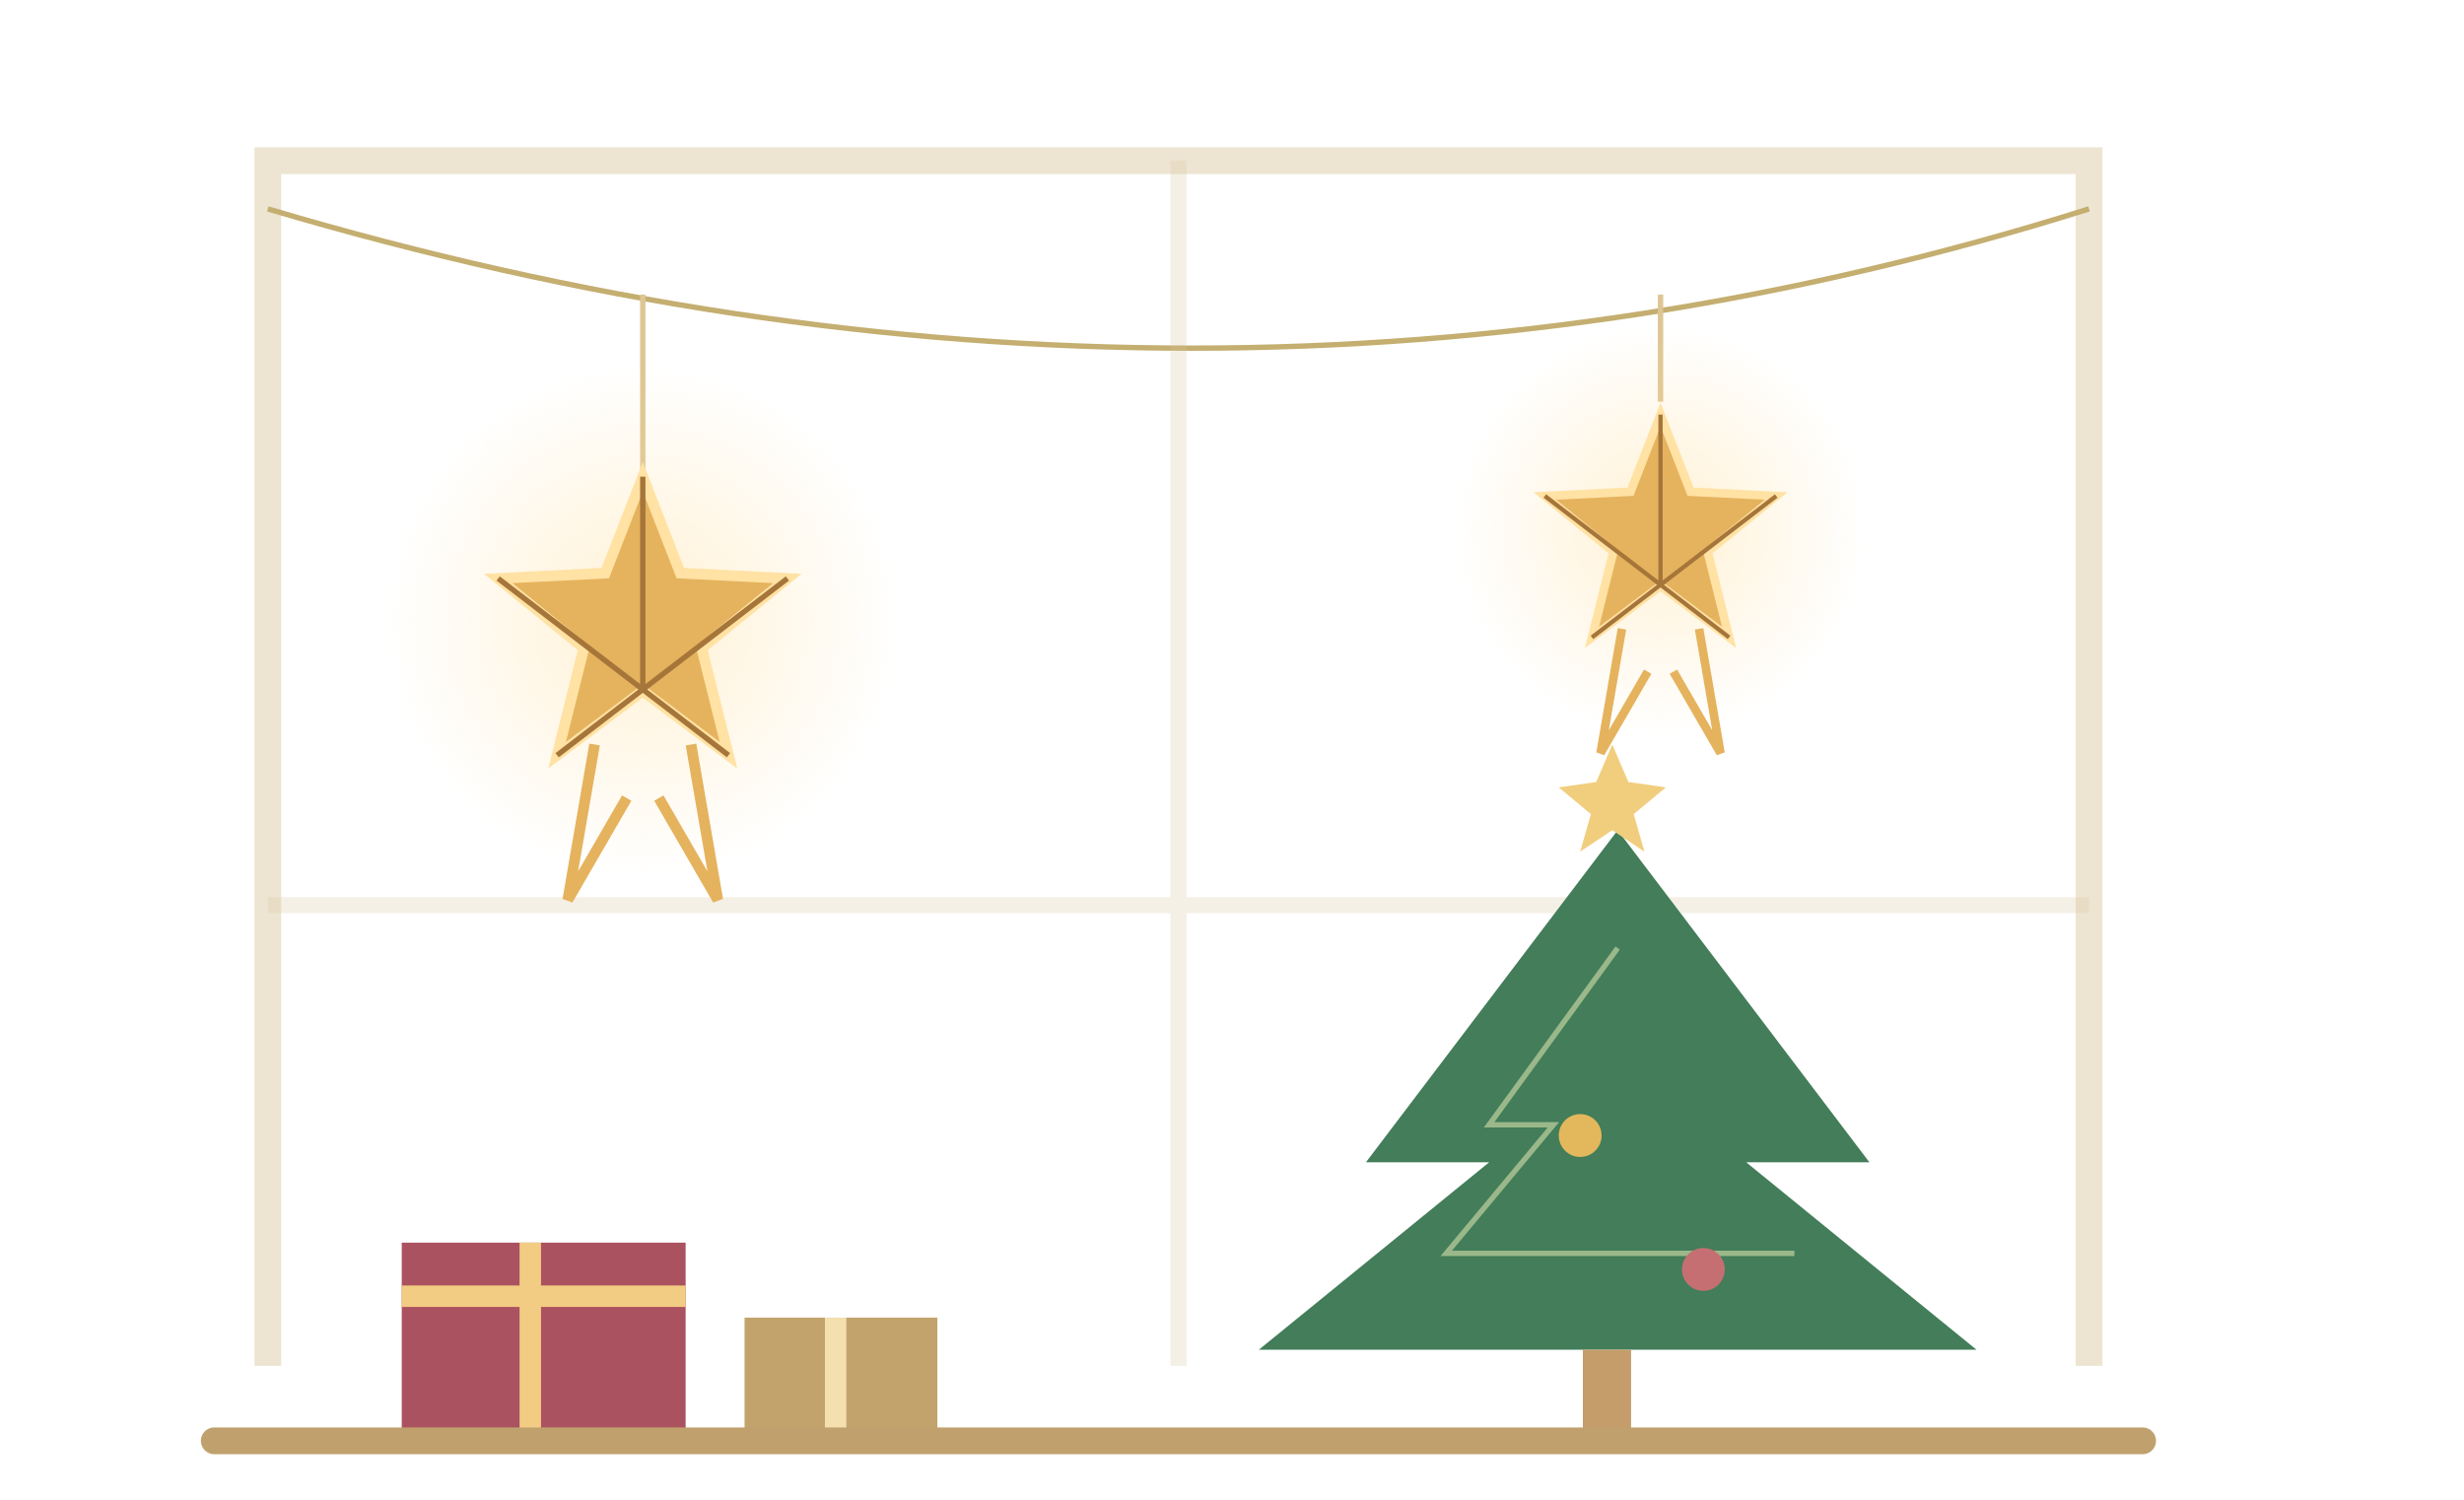
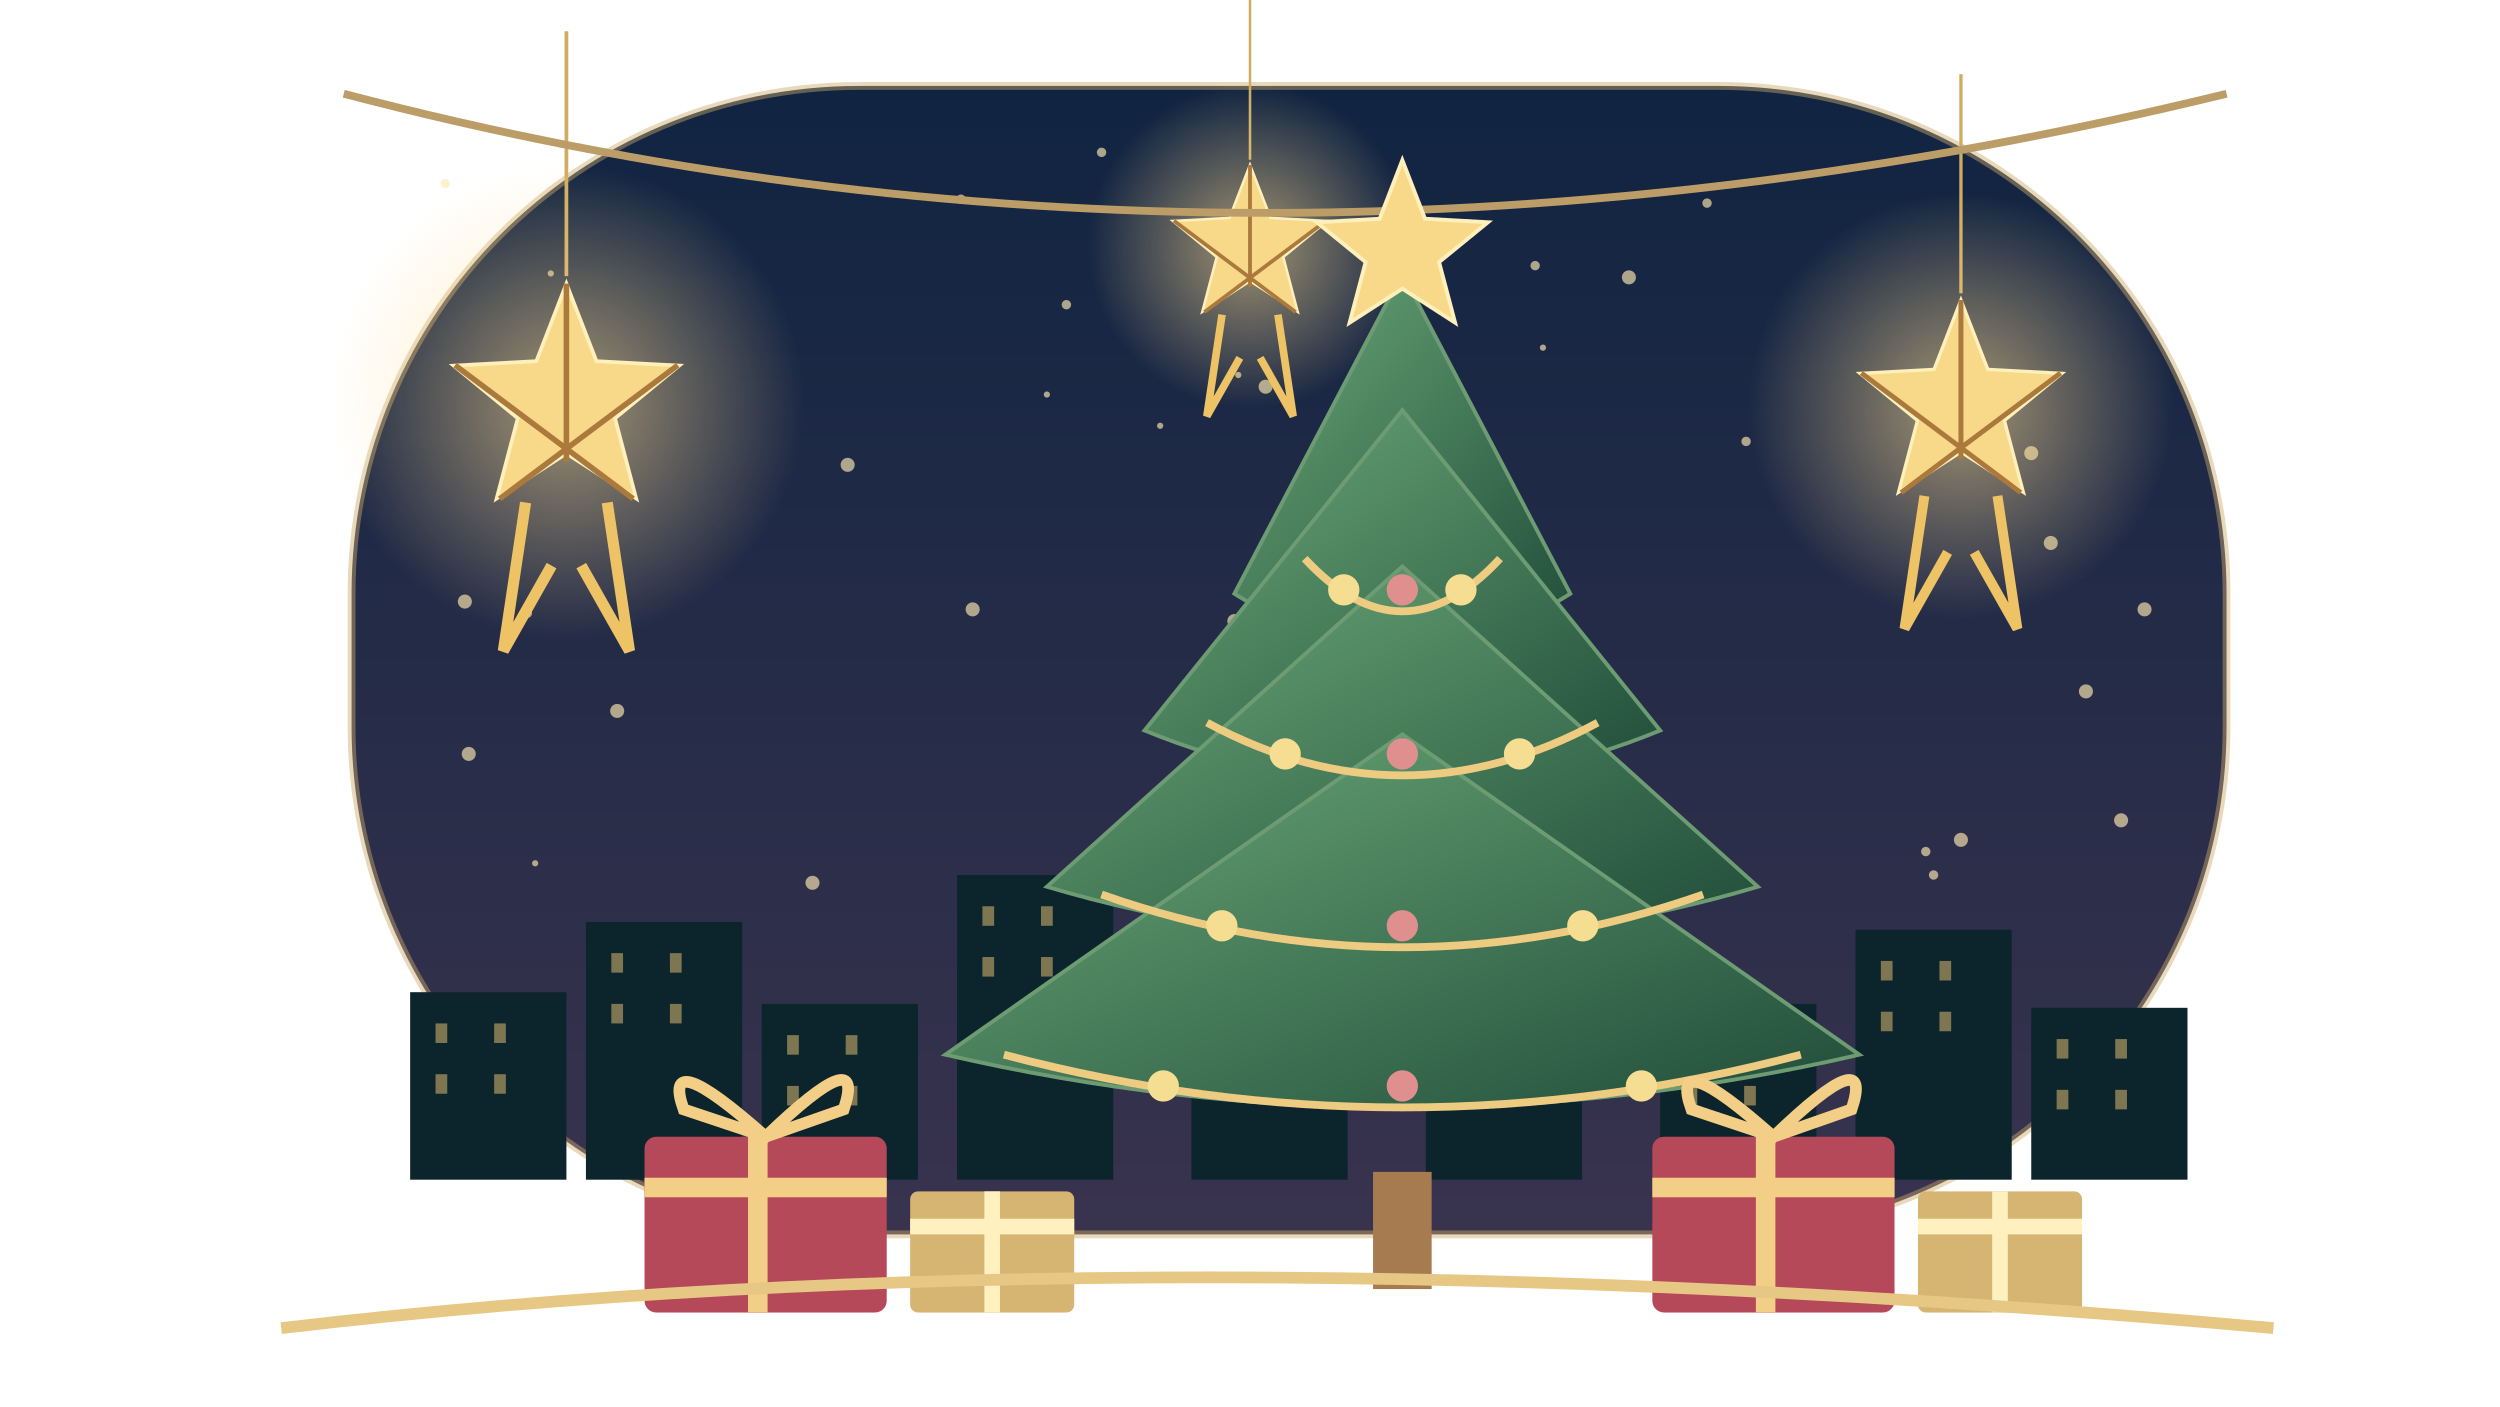
- <svg xmlns="http://www.w3.org/2000/svg" viewBox="0 0 460 280" fill="none">
+ <svg xmlns="http://www.w3.org/2000/svg" viewBox="0 0 640 360" fill="none">
  <defs>
-     <radialGradient id="halo">
-       <stop stop-color="#ffe0a0" stop-opacity=".45" />
-       <stop offset="1" stop-color="#ffe0a0" stop-opacity="0" />
+     <radialGradient id="glow">
+       <stop stop-color="#ffdc91" stop-opacity=".6" />
+       <stop offset="1" stop-color="#ffdc91" stop-opacity="0" />
    </radialGradient>
-     <g id="parol">
-       <circle r="48" fill="url(#halo)" />
-       <path d="m0-27 7 18 20 1-16 13 5 20L0 13-16 25l5-20-16-13 20-1Z" fill="#e5b35e" stroke="#ffe2a4" stroke-width="2" />
-       <path d="M0-27V13M-27-8 16 25M27-8-16 25" stroke="#a67539" />
-       <path d="m-9 23-5 29 11-19m12-10 5 29L3 33" stroke="#e5b35e" stroke-width="2" />
-     </g>
+     <linearGradient id="pine" x2="1" y2="1">
+       <stop stop-color="#6caa79" />
+       <stop offset="1" stop-color="#204c39" />
+     </linearGradient>
+     <linearGradient id="sky" x2="0" y2="1">
+       <stop stop-color="#102441" />
+       <stop offset="1" stop-color="#39334e" />
+     </linearGradient>
  </defs>
-   <path d="M50 255V30h340v225" stroke="#d8c79c" stroke-opacity=".45" stroke-width="5" />
-   <path d="M50 39Q225 91 390 39" stroke="#c4ae70" />
-   <path d="M220 30v225M50 169h340" stroke="#d8c79c" stroke-opacity=".25" stroke-width="3" />
-   <g class="glow">
-     <path d="M120 55v38M310 55v20" stroke="#ddc693" />
-     <use href="#parol" transform="translate(120 116)" />
-     <use href="#parol" transform="translate(310 99) scale(.8)" />
+   <rect x="90" y="22" width="480" height="294" rx="130" fill="url(#sky)" stroke="#cda96c" stroke-opacity=".45" stroke-width="2" />
+   <circle cx="377" cy="141" r="1.2" fill="#ffe9b0" opacity=".65" />
+   <circle cx="297" cy="109" r="0.8" fill="#ffe9b0" opacity=".65" />
+   <circle cx="502" cy="215" r="1.8" fill="#ffe9b0" opacity=".65" />
+   <circle cx="386" cy="204" r="1.2" fill="#ffe9b0" opacity=".65" />
+   <circle cx="166" cy="41" r="0.8" fill="#ffe9b0" opacity=".65" />
+   <circle cx="306" cy="243" r="1.8" fill="#ffe9b0" opacity=".65" />
+   <circle cx="324" cy="99" r="1.8" fill="#ffe9b0" opacity=".65" />
+   <circle cx="520" cy="116" r="1.8" fill="#ffe9b0" opacity=".65" />
+   <circle cx="543" cy="210" r="1.8" fill="#ffe9b0" opacity=".65" />
+   <circle cx="315" cy="70" r="1.8" fill="#ffe9b0" opacity=".65" />
+   <circle cx="141" cy="70" r="0.8" fill="#ffe9b0" opacity=".65" />
+   <circle cx="187" cy="260" r="1.8" fill="#ffe9b0" opacity=".65" />
+   <circle cx="382" cy="178" r="1.8" fill="#ffe9b0" opacity=".65" />
+   <circle cx="217" cy="119" r="1.8" fill="#ffe9b0" opacity=".65" />
+   <circle cx="173" cy="260" r="1.8" fill="#ffe9b0" opacity=".65" />
+   <circle cx="437" cy="52" r="1.2" fill="#ffe9b0" opacity=".65" />
+   <circle cx="319" cy="55" r="1.8" fill="#ffe9b0" opacity=".65" />
+   <circle cx="549" cy="156" r="1.8" fill="#ffe9b0" opacity=".65" />
+   <circle cx="417" cy="71" r="1.8" fill="#ffe9b0" opacity=".65" />
+   <circle cx="525" cy="139" r="1.8" fill="#ffe9b0" opacity=".65" />
+   <circle cx="282" cy="39" r="1.2" fill="#ffe9b0" opacity=".65" />
+   <circle cx="300" cy="181" r="0.8" fill="#ffe9b0" opacity=".65" />
+   <circle cx="495" cy="224" r="1.2" fill="#ffe9b0" opacity=".65" />
+   <circle cx="135" cy="157" r="1.2" fill="#ffe9b0" opacity=".65" />
+   <circle cx="406" cy="233" r="0.8" fill="#ffe9b0" opacity=".65" />
+   <circle cx="317" cy="96" r="0.8" fill="#ffe9b0" opacity=".65" />
+   <circle cx="395" cy="89" r="0.8" fill="#ffe9b0" opacity=".65" />
+   <circle cx="379" cy="127" r="0.8" fill="#ffe9b0" opacity=".65" />
+   <circle cx="246" cy="51" r="1.2" fill="#ffe9b0" opacity=".65" />
+   <circle cx="208" cy="226" r="1.8" fill="#ffe9b0" opacity=".65" />
+   <circle cx="534" cy="177" r="1.8" fill="#ffe9b0" opacity=".65" />
+   <circle cx="393" cy="68" r="1.2" fill="#ffe9b0" opacity=".65" />
+   <circle cx="447" cy="113" r="1.2" fill="#ffe9b0" opacity=".65" />
+   <circle cx="273" cy="78" r="1.2" fill="#ffe9b0" opacity=".65" />
+   <circle cx="158" cy="182" r="1.8" fill="#ffe9b0" opacity=".65" />
+   <circle cx="510" cy="104" r="1.2" fill="#ffe9b0" opacity=".65" />
+   <circle cx="114" cy="47" r="1.2" fill="#ffe9b0" opacity=".65" />
+   <circle cx="119" cy="154" r="1.8" fill="#ffe9b0" opacity=".65" />
+   <circle cx="249" cy="156" r="1.8" fill="#ffe9b0" opacity=".65" />
+   <circle cx="137" cy="221" r="0.8" fill="#ffe9b0" opacity=".65" />
+   <circle cx="268" cy="101" r="0.8" fill="#ffe9b0" opacity=".65" />
+   <circle cx="493" cy="218" r="1.2" fill="#ffe9b0" opacity=".65" />
+   <circle cx="120" cy="193" r="1.8" fill="#ffe9b0" opacity=".65" />
+   <circle cx="378" cy="210" r="0.8" fill="#ffe9b0" opacity=".65" />
+   <circle cx="316" cy="159" r="1.8" fill="#ffe9b0" opacity=".65" />
+   <path d="M105 302v-48h40v48" fill="#0c242c" />
+   <path d="M113 262v5m0 8v5" stroke="#edc876" opacity=".5" stroke-width="3" />
+   <path d="M128 262v5m0 8v5" stroke="#edc876" opacity=".5" stroke-width="3" />
+   <path d="M150 302v-66h40v66" fill="#0c242c" />
+   <path d="M158 244v5m0 8v5" stroke="#edc876" opacity=".5" stroke-width="3" />
+   <path d="M173 244v5m0 8v5" stroke="#edc876" opacity=".5" stroke-width="3" />
+   <path d="M195 302v-45h40v45" fill="#0c242c" />
+   <path d="M203 265v5m0 8v5" stroke="#edc876" opacity=".5" stroke-width="3" />
+   <path d="M218 265v5m0 8v5" stroke="#edc876" opacity=".5" stroke-width="3" />
+   <path d="M245 302v-78h40v78" fill="#0c242c" />
+   <path d="M253 232v5m0 8v5" stroke="#edc876" opacity=".5" stroke-width="3" />
+   <path d="M268 232v5m0 8v5" stroke="#edc876" opacity=".5" stroke-width="3" />
+   <path d="M305 302v-55h40v55" fill="#0c242c" />
+   <path d="M313 255v5m0 8v5" stroke="#edc876" opacity=".5" stroke-width="3" />
+   <path d="M328 255v5m0 8v5" stroke="#edc876" opacity=".5" stroke-width="3" />
+   <path d="M365 302v-70h40v70" fill="#0c242c" />
+   <path d="M373 240v5m0 8v5" stroke="#edc876" opacity=".5" stroke-width="3" />
+   <path d="M388 240v5m0 8v5" stroke="#edc876" opacity=".5" stroke-width="3" />
+   <path d="M425 302v-45h40v45" fill="#0c242c" />
+   <path d="M433 265v5m0 8v5" stroke="#edc876" opacity=".5" stroke-width="3" />
+   <path d="M448 265v5m0 8v5" stroke="#edc876" opacity=".5" stroke-width="3" />
+   <path d="M475 302v-64h40v64" fill="#0c242c" />
+   <path d="M483 246v5m0 8v5" stroke="#edc876" opacity=".5" stroke-width="3" />
+   <path d="M498 246v5m0 8v5" stroke="#edc876" opacity=".5" stroke-width="3" />
+   <path d="M520 302v-44h40v44" fill="#0c242c" />
+   <path d="M528 266v5m0 8v5" stroke="#edc876" opacity=".5" stroke-width="3" />
+   <path d="M543 266v5m0 8v5" stroke="#edc876" opacity=".5" stroke-width="3" />
+   <g transform="translate(145 103) scale(0.95)">
+     <path d="M0-100V-34" stroke="#d0ac61" />
+     <circle r="64" fill="url(#glow)" />
+     <polygon points="0.0,-32.0 8.1,-11.1 30.4,-9.9 13.1,4.3 18.8,25.9 0.0,13.8 -18.8,25.9 -13.1,4.3 -30.4,-9.9 -8.1,-11.1" fill="#f8d989" stroke="#fff0bb" stroke-width="1" />
+     <path d="M0-32V16M-30-10 18 26M30-10-18 26" stroke="#ab793c" stroke-width="1.5" />
+     <path d="m-11 27-6 40 13-23m15-17 6 40L4 44" stroke="#edc366" stroke-width="3" />
  </g>
-   <g class="xmas-only">
-     <path d="m302 155-47 62h23l-43 35h134l-43-35h23Z" fill="#437d59" />
-     <path d="m302 177-24 33h12l-20 24h65" stroke="#9bb88a" />
-     <path d="M300 252v15" stroke="#c49d6a" stroke-width="9" />
-     <circle cx="295" cy="212" r="4" fill="#e3b85c" />
-     <circle cx="318" cy="237" r="4" fill="#c56f72" />
-     <path d="m301 139 3 7 7 1-6 5 2 7-6-4-6 4 2-7-6-5 7-1Z" fill="#f1ce7e" />
-     <path d="M75 232h53v35H75z" fill="#ab5260" />
-     <path d="M99 232v35m-24-25h53" stroke="#f2cc82" stroke-width="4" />
-     <path d="M139 246h36v21h-36z" fill="#c3a36c" />
-     <path d="M156 246v21" stroke="#f4dfaf" stroke-width="4" />
+   <g transform="translate(320 63) scale(0.65)">
+     <path d="M0-100V-34" stroke="#d0ac61" />
+     <circle r="64" fill="url(#glow)" />
+     <polygon points="0.0,-32.0 8.1,-11.1 30.4,-9.9 13.1,4.3 18.8,25.9 0.0,13.8 -18.8,25.9 -13.1,4.3 -30.4,-9.9 -8.1,-11.1" fill="#f8d989" stroke="#fff0bb" stroke-width="1" />
+     <path d="M0-32V16M-30-10 18 26M30-10-18 26" stroke="#ab793c" stroke-width="1.5" />
+     <path d="m-11 27-6 40 13-23m15-17 6 40L4 44" stroke="#edc366" stroke-width="3" />
  </g>
-   <path d="M40 269h360" stroke="#c0a16d" stroke-width="5" stroke-linecap="round" />
+   <g transform="translate(502 104) scale(0.85)">
+     <path d="M0-100V-34" stroke="#d0ac61" />
+     <circle r="64" fill="url(#glow)" />
+     <polygon points="0.0,-32.0 8.1,-11.1 30.4,-9.9 13.1,4.3 18.8,25.9 0.0,13.8 -18.8,25.9 -13.1,4.3 -30.4,-9.9 -8.1,-11.1" fill="#f8d989" stroke="#fff0bb" stroke-width="1" />
+     <path d="M0-32V16M-30-10 18 26M30-10-18 26" stroke="#ab793c" stroke-width="1.5" />
+     <path d="m-11 27-6 40 13-23m15-17 6 40L4 44" stroke="#edc366" stroke-width="3" />
+   </g>
+   <path d="M88 24Q320 85 570 24" stroke="#bd9d67" stroke-width="2" />
+   <path d="M359 300v30" stroke="#a77b50" stroke-width="15" />
+   <path d="m359 70 -43 82q43 27 86 0Z" fill="url(#pine)" stroke="#6d9c73" stroke-width="1" />
+   <path d="m359 105 -66 82q66 27 132 0Z" fill="url(#pine)" stroke="#6d9c73" stroke-width="1" />
+   <path d="m359 145 -91 82q91 27 182 0Z" fill="url(#pine)" stroke="#6d9c73" stroke-width="1" />
+   <path d="m359 188 -117 82q117 27 234 0Z" fill="url(#pine)" stroke="#6d9c73" stroke-width="1" />
+   <path d="M334 143q25 27 50 0" stroke="#edcc82" stroke-width="2" />
+   <circle cx="344.0" cy="151" r="4" fill="#f5dd91" />
+   <circle cx="359" cy="151" r="4" fill="#df8f8e" />
+   <circle cx="374.0" cy="151" r="4" fill="#f5dd91" />
+   <path d="M309 185q50 27 100 0" stroke="#edcc82" stroke-width="2" />
+   <circle cx="329.0" cy="193" r="4" fill="#f5dd91" />
+   <circle cx="359" cy="193" r="4" fill="#df8f8e" />
+   <circle cx="389.0" cy="193" r="4" fill="#f5dd91" />
+   <path d="M282 229q77 27 154 0" stroke="#edcc82" stroke-width="2" />
+   <circle cx="312.8" cy="237" r="4" fill="#f5dd91" />
+   <circle cx="359" cy="237" r="4" fill="#df8f8e" />
+   <circle cx="405.2" cy="237" r="4" fill="#f5dd91" />
+   <path d="M257 270q102 27 204 0" stroke="#edcc82" stroke-width="2" />
+   <circle cx="297.8" cy="278" r="4" fill="#f5dd91" />
+   <circle cx="359" cy="278" r="4" fill="#df8f8e" />
+   <circle cx="420.2" cy="278" r="4" fill="#f5dd91" />
+   <polygon points="359.0,41.0 364.8,56.0 380.9,56.9 368.4,67.1 372.5,82.6 359.0,73.9 345.5,82.6 349.6,67.1 337.1,56.9 353.2,56.0" fill="#f8d989" stroke="#fff0bb" stroke-width="1" />
+   <g transform="translate(165 291)">
+     <rect width="62" height="45" rx="3" fill="#b5495a" />
+     <path d="M29 0v45M0 13h62" stroke="#f3ce86" stroke-width="5" />
+     <path d="M31 0Q4-24 10-7L31 0Q57-25 51-7Z" stroke="#f3ce86" stroke-width="3" />
+     <rect x="68" y="14" width="42" height="31" rx="2" fill="#d6b472" />
+     <path d="M89 14v31M68 23h42" stroke="#fff0bf" stroke-width="4" />
+   </g>
+   <g transform="translate(423 291)">
+     <rect width="62" height="45" rx="3" fill="#b5495a" />
+     <path d="M29 0v45M0 13h62" stroke="#f3ce86" stroke-width="5" />
+     <path d="M31 0Q4-24 10-7L31 0Q57-25 51-7Z" stroke="#f3ce86" stroke-width="3" />
+     <rect x="68" y="14" width="42" height="31" rx="2" fill="#d6b472" />
+     <path d="M89 14v31M68 23h42" stroke="#fff0bf" stroke-width="4" />
+   </g>
+   <path d="M72 340q220-26 510 0" stroke="#e7c784" stroke-width="3" />
</svg>
